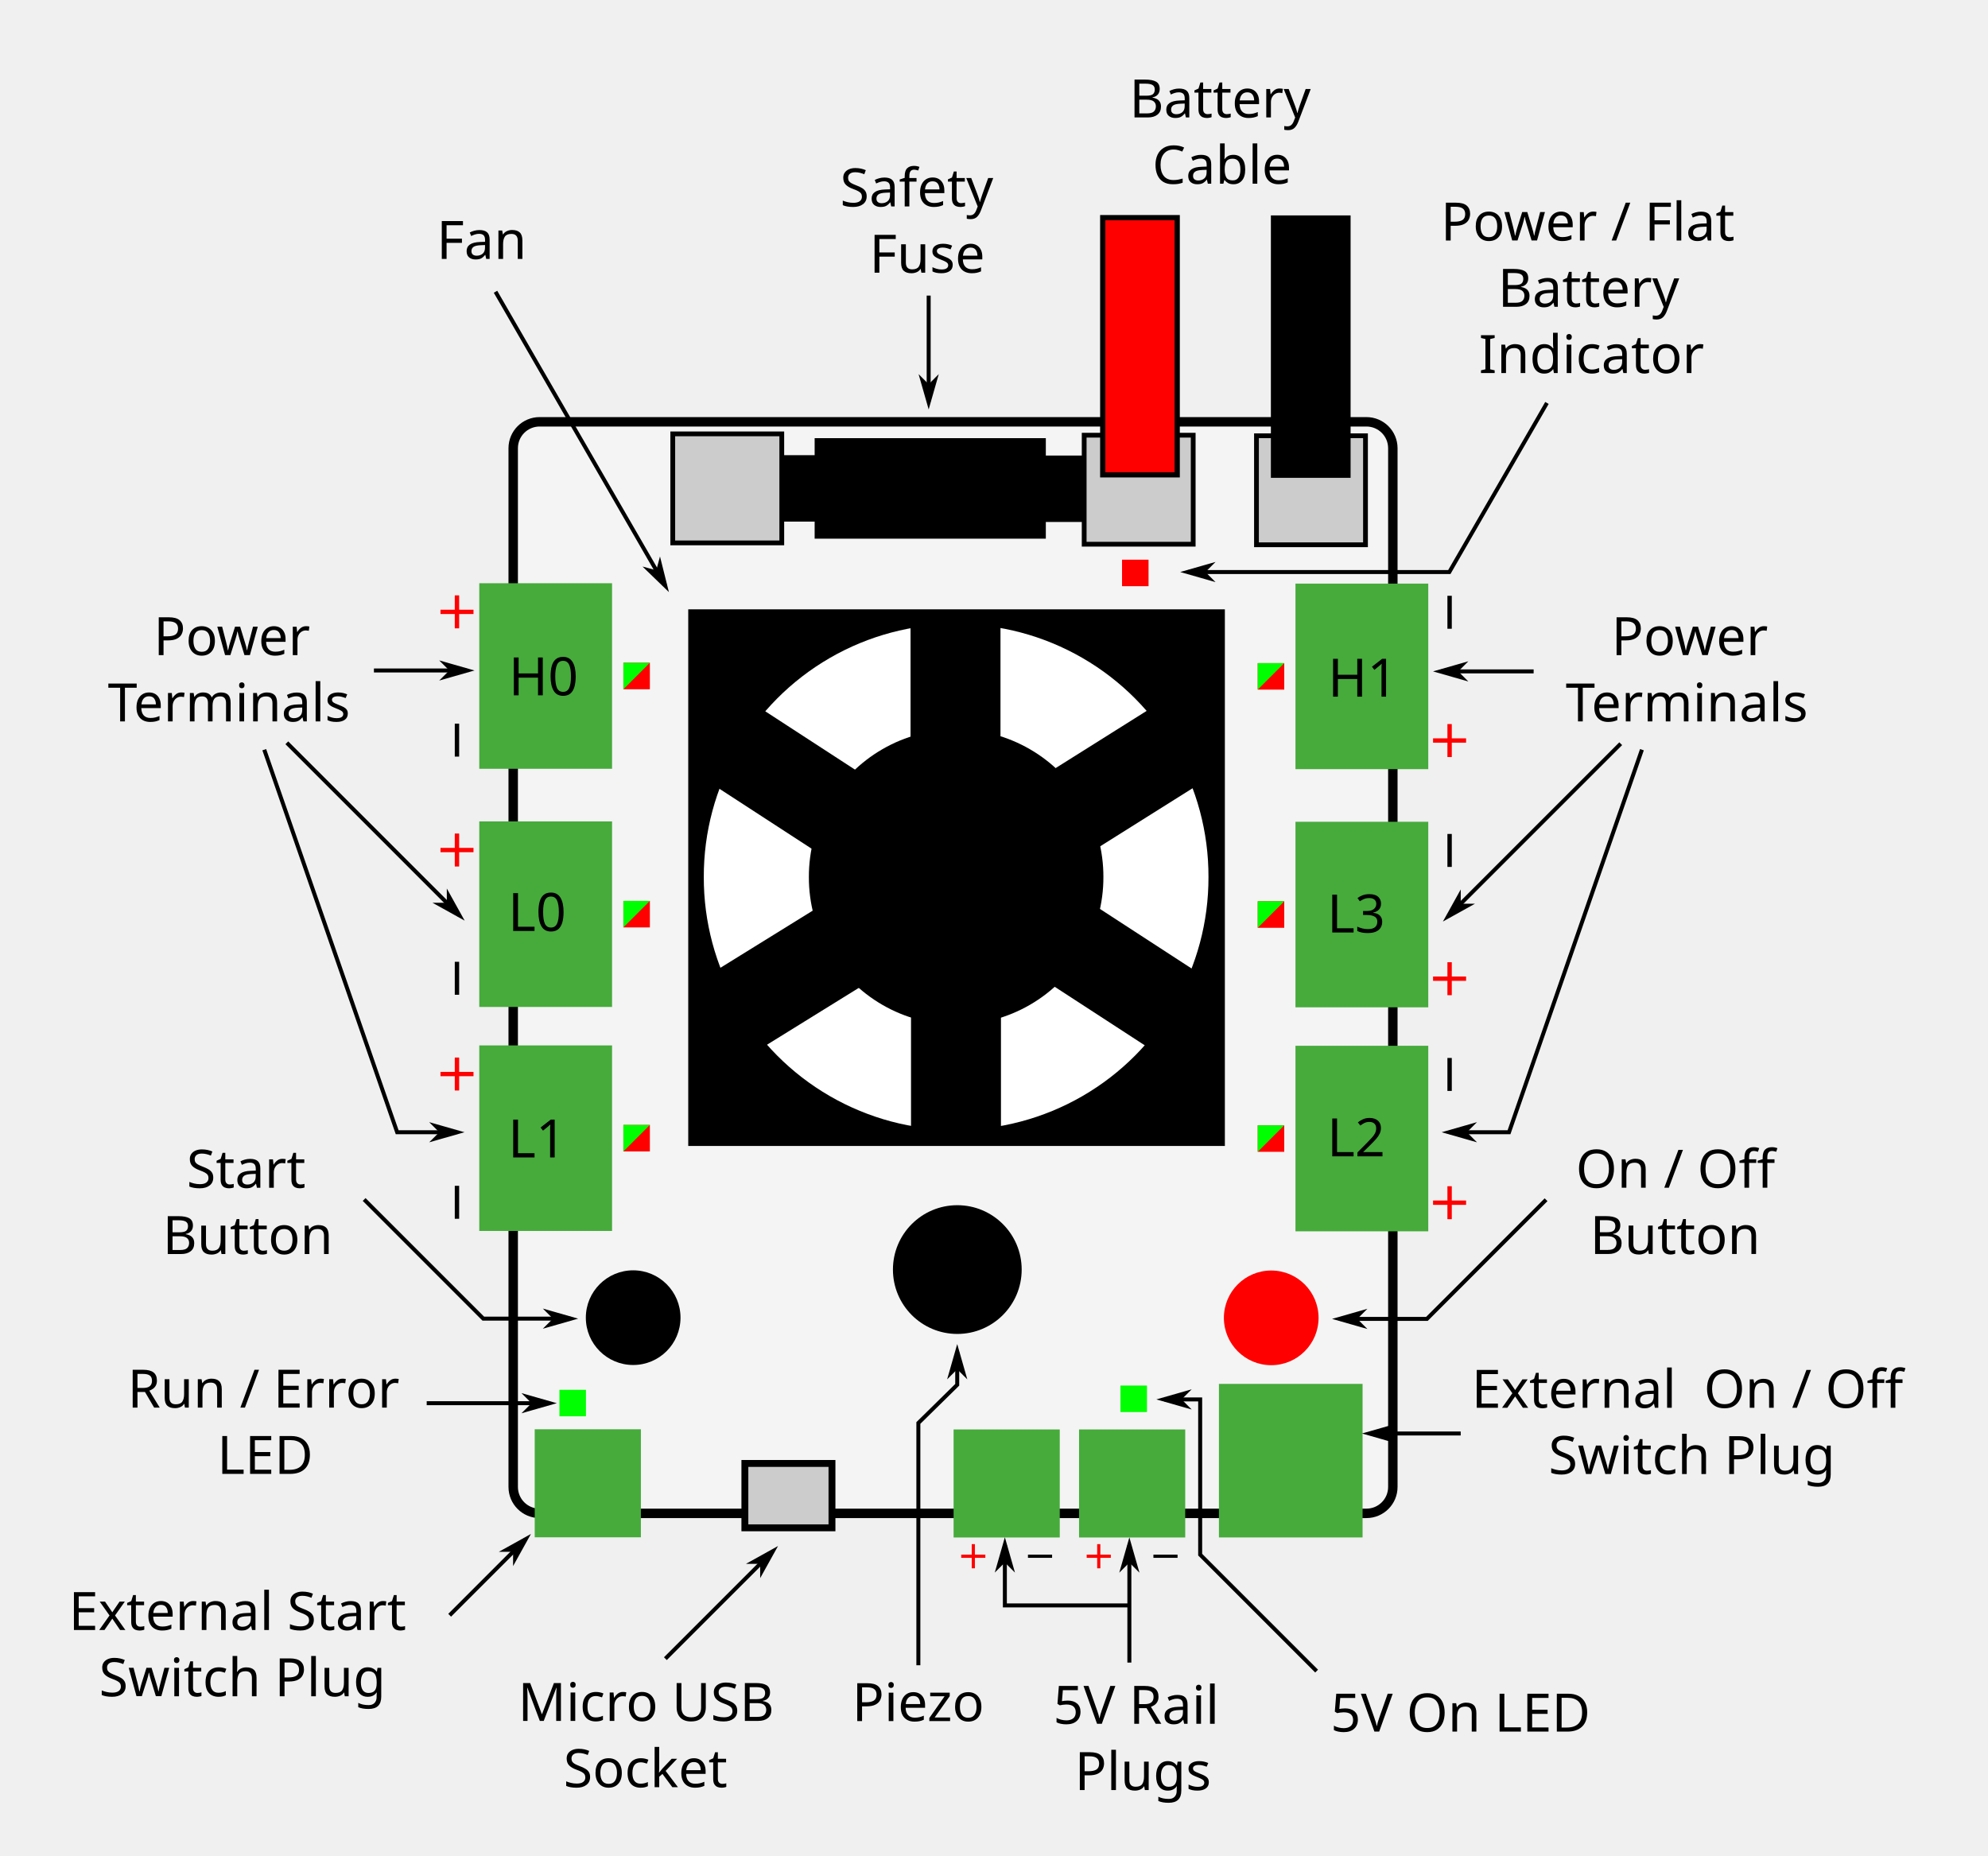
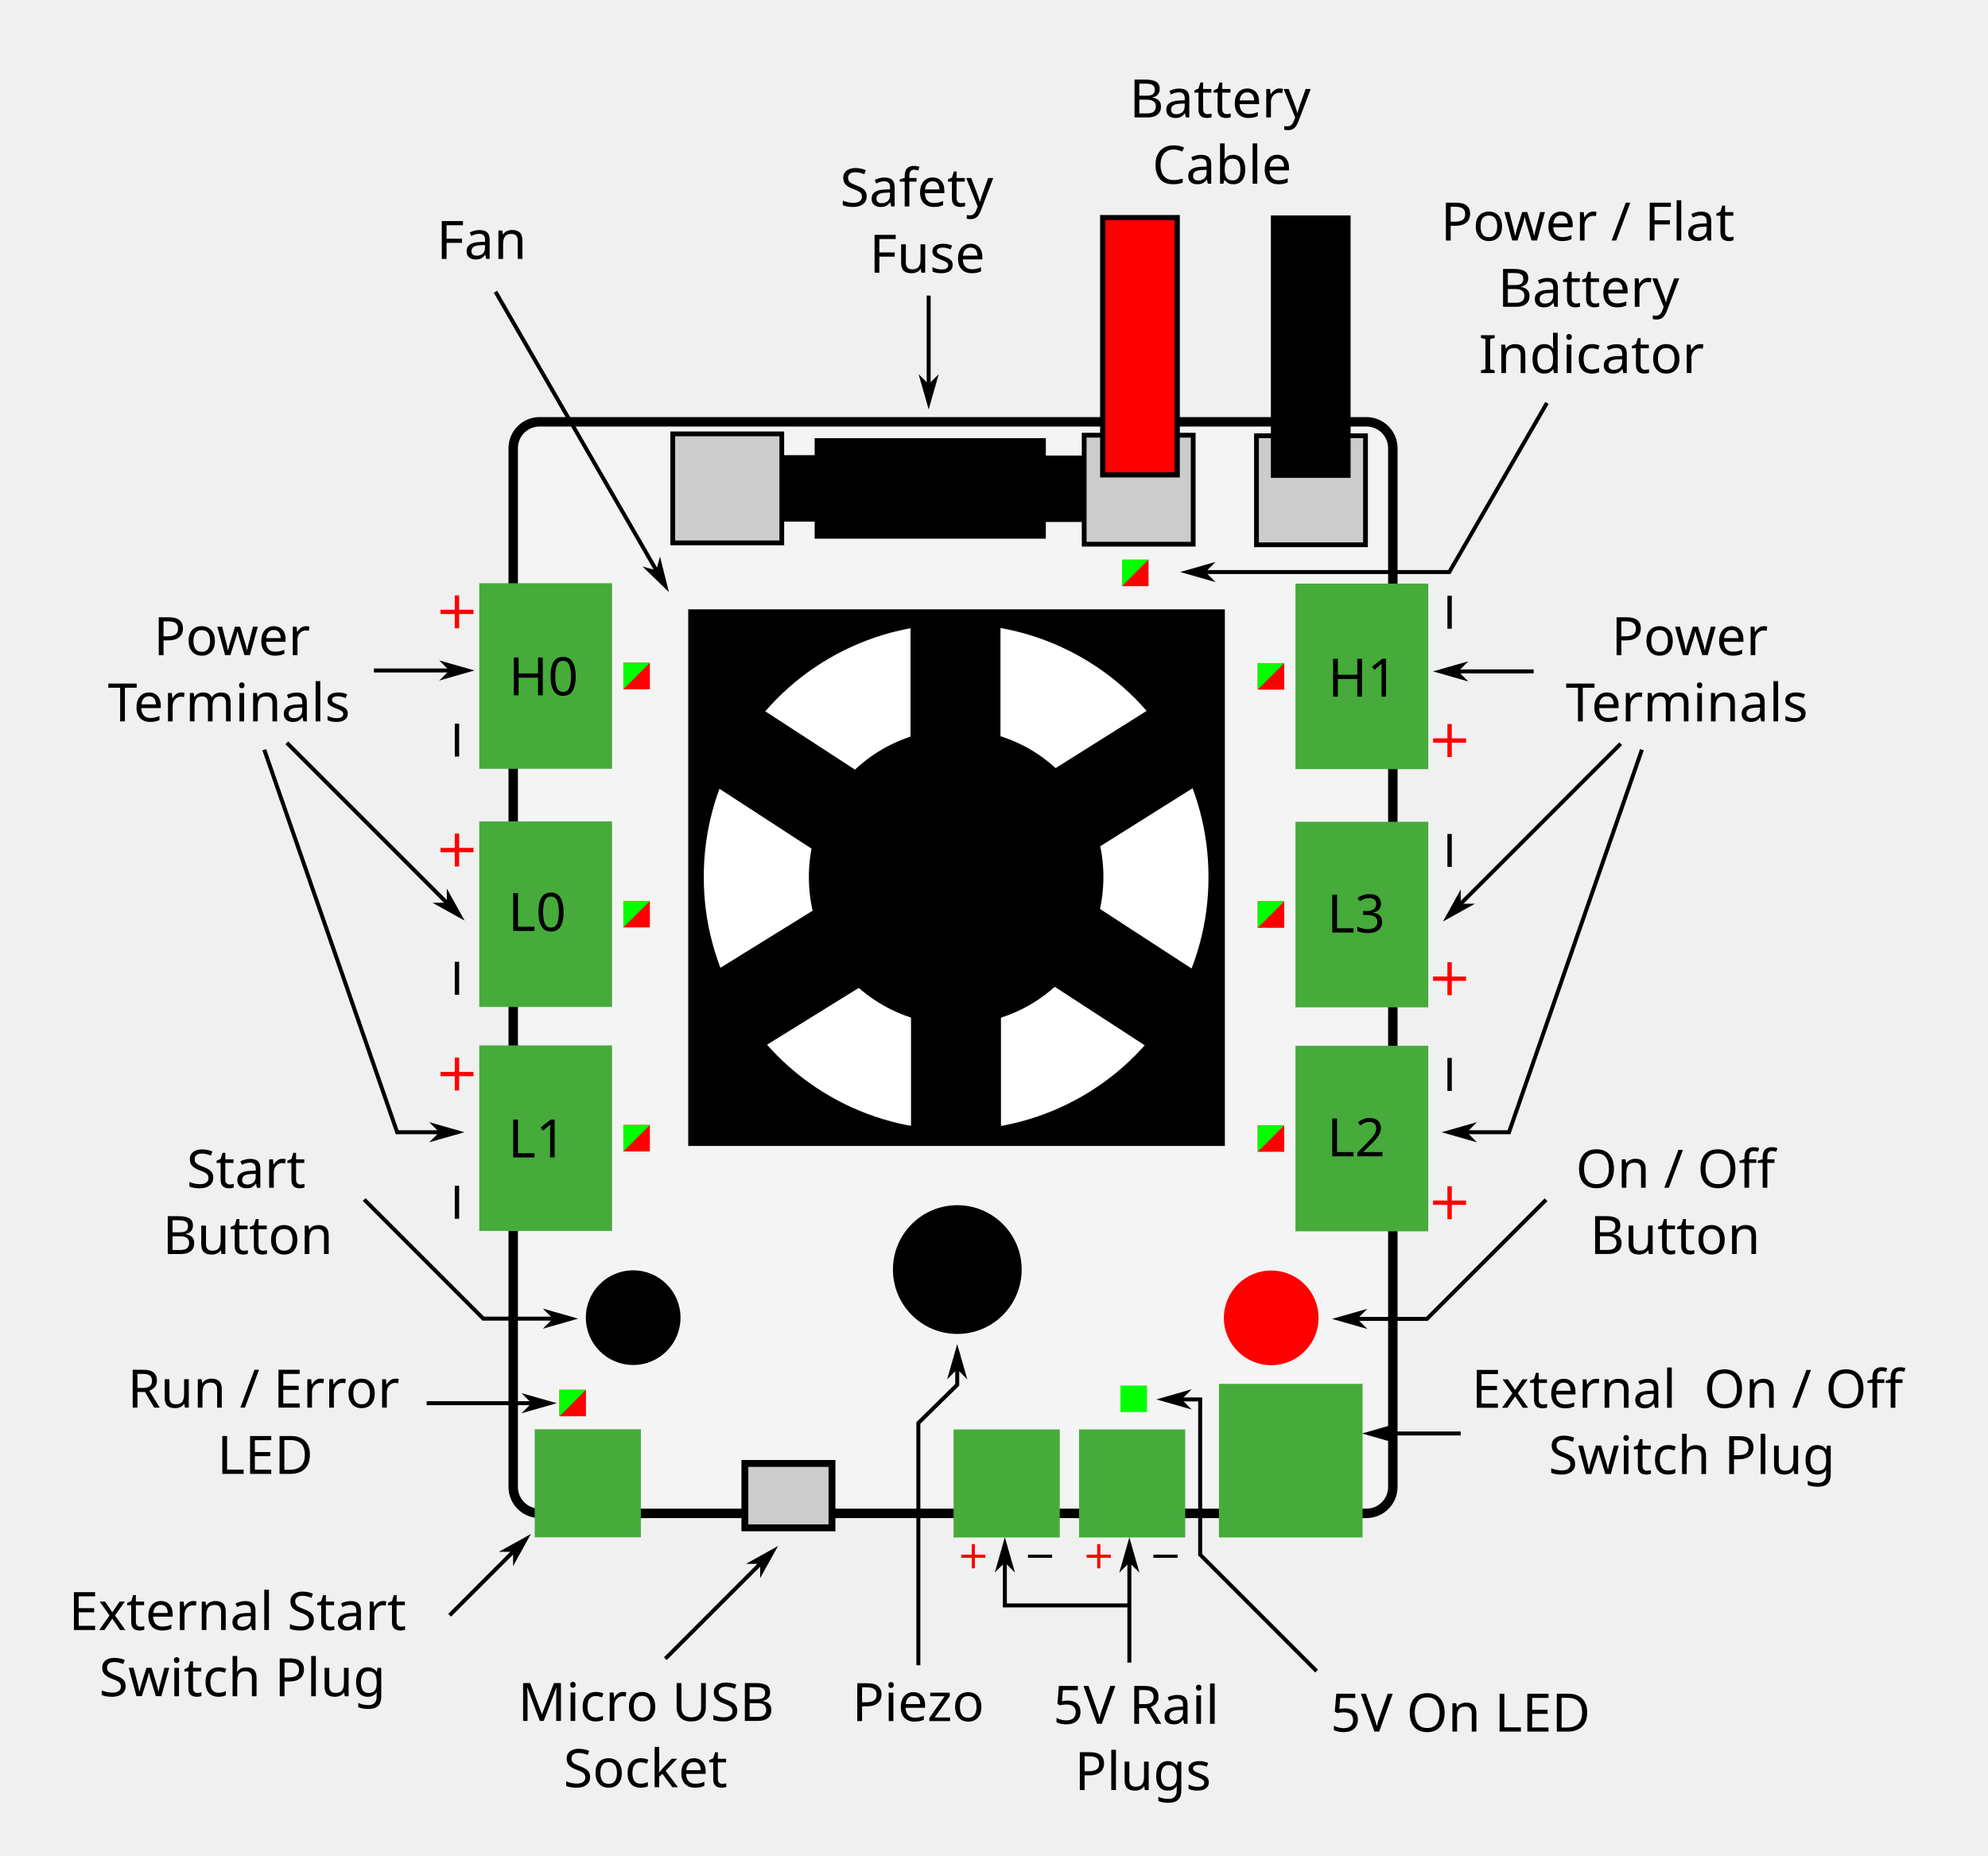
<svg xmlns="http://www.w3.org/2000/svg" version="1.2" width="1500" height="1400" id="svg2">
  <defs id="defs4">
    <marker refX="0" refY="0" orient="auto" id="Arrow1Mstart" style="overflow:visible">
      <path d="M 0,0 5,-5 -12.5,0 5,5 0,0 z" transform="matrix(0.4,0,0,0.4,4,0)" id="path4410" style="fill-rule:evenodd;stroke:#000000;stroke-width:1pt" />
    </marker>
    <marker refX="0" refY="0" orient="auto" id="Arrow1Mend" style="overflow:visible">
      <path d="M 0,0 5,-5 -12.5,0 5,5 0,0 z" transform="matrix(-0.4,0,0,-0.4,-4,0)" id="path4413" style="fill-rule:evenodd;stroke:#000000;stroke-width:1pt" />
    </marker>
    <marker refX="0" refY="0" orient="auto" id="Arrow1Send" style="overflow:visible">
      <path d="M 0,0 5,-5 -12.5,0 5,5 0,0 z" transform="matrix(-0.2,0,0,-0.2,-1.2,0)" id="path4419" style="fill-rule:evenodd;stroke:#000000;stroke-width:1pt" />
    </marker>
    <marker refX="0" refY="0" orient="auto" id="Arrow2Lend" style="overflow:visible">
      <path d="M 8.719,4.034 -2.207,0.016 8.719,-4.002 c -1.745,2.372 -1.735,5.617 -6e-7,8.035 z" transform="matrix(-1.1,0,0,-1.1,-1.1,0)" id="path4425" style="fill-rule:evenodd;stroke-width:0.625;stroke-linejoin:round" />
    </marker>
    <linearGradient id="linearGradient3759">
      <stop id="stop3761" style="stop-color:#00d2ff;stop-opacity:1" offset="0" />
    </linearGradient>
    <marker refX="0" refY="0" orient="auto" id="Arrow1Mend-8" style="overflow:visible">
      <path d="M 0,0 5,-5 -12.5,0 5,5 0,0 z" transform="matrix(-0.4,0,0,-0.4,-4,0)" id="path4413-6" style="fill-rule:evenodd;stroke:#000000;stroke-width:1pt" />
    </marker>
    <marker refX="0" refY="0" orient="auto" id="Arrow1Mend-4" style="overflow:visible">
      <path d="M 0,0 5,-5 -12.5,0 5,5 0,0 z" transform="matrix(-0.4,0,0,-0.4,-4,0)" id="path4413-9" style="fill-rule:evenodd;stroke:#000000;stroke-width:1pt" />
    </marker>
    <marker refX="0" refY="0" orient="auto" id="Arrow1Mend-4-3" style="overflow:visible">
      <path d="M 0,0 5,-5 -12.5,0 5,5 0,0 z" transform="matrix(-0.4,0,0,-0.4,-4,0)" id="path4413-9-3" style="fill-rule:evenodd;stroke:#000000;stroke-width:1pt" />
    </marker>
    <marker refX="0" refY="0" orient="auto" id="marker8810" style="overflow:visible">
      <path d="M 0,0 5,-5 -12.5,0 5,5 0,0 z" transform="matrix(-0.4,0,0,-0.4,-4,0)" id="path8812" style="fill-rule:evenodd;stroke:#000000;stroke-width:1pt" />
    </marker>
    <marker refX="0" refY="0" orient="auto" id="marker8814" style="overflow:visible">
      <path d="M 0,0 5,-5 -12.5,0 5,5 0,0 z" transform="matrix(-0.4,0,0,-0.4,-4,0)" id="path8816" style="fill-rule:evenodd;stroke:#000000;stroke-width:1pt" />
    </marker>
    <marker refX="0" refY="0" orient="auto" id="marker8814-8" style="overflow:visible">
      <path d="M 0,0 5,-5 -12.5,0 5,5 0,0 z" transform="matrix(-0.4,0,0,-0.4,-4,0)" id="path8816-7" style="fill-rule:evenodd;stroke:#000000;stroke-width:1pt" />
    </marker>
  </defs>
  <g transform="translate(0,347.6396)" id="layer1">
    <rect width="663.709" height="823.609" ry="19.925" x="387.226" y="-29.378" id="rect2989" style="fill:#f4f4f4;fill-opacity:1;stroke:#000000;stroke-width:7.116;stroke-linecap:round;stroke-linejoin:miter;stroke-miterlimit:4;stroke-opacity:1;stroke-dasharray:none;stroke-dashoffset:0" />
    <rect width="100.203" height="140" x="361.619" y="92.426" id="rect3765" style="fill:#46ab3b;fill-opacity:1;stroke:none" />
    <rect width="100.203" height="140" x="361.619" y="272.127" id="rect3765-2" style="fill:#46ab3b;fill-opacity:1;stroke:none" />
    <rect width="100.203" height="140" x="361.619" y="441.147" id="rect3765-2-8" style="fill:#46ab3b;fill-opacity:1;stroke:none" />
    <rect width="80.106" height="81.513" x="403.457" y="730.782" id="rect3765-2-8-5" style="fill:#46ab3b;fill-opacity:1;stroke:none" />
    <rect width="100.203" height="140" x="977.463" y="92.706" id="rect3765-4" style="fill:#46ab3b;fill-opacity:1;stroke:none" />
    <rect width="100.203" height="140" x="977.463" y="272.407" id="rect3765-2-9" style="fill:#46ab3b;fill-opacity:1;stroke:none" />
    <rect width="100.203" height="140" x="977.463" y="441.426" id="rect3765-2-8-2" style="fill:#46ab3b;fill-opacity:1;stroke:none" />
    <rect width="80.106" height="81.513" x="719.511" y="730.914" id="rect3765-2-8-5-3" style="fill:#46ab3b;fill-opacity:1;stroke:none" />
    <rect width="80.106" height="81.513" x="814.171" y="730.914" id="rect3765-2-8-5-3-0" style="fill:#46ab3b;fill-opacity:1;stroke:none" />
    <rect width="108.39" height="115.858" x="919.714" y="696.537" id="rect3765-2-8-5-3-0-4" style="fill:#46ab3b;fill-opacity:1;stroke:none" />
    <path d="m 312.857,788.36 a 42.857,42.857 0 1 1 -85.714,0 42.857,42.857 0 1 1 85.714,0 z" transform="matrix(0.8333333,0,0,0.8333333,252.7448,-10.39751)" id="path4026" style="fill:#000000;fill-opacity:1;stroke:none" />
    <path d="m 312.857,788.36 a 42.857,42.857 0 1 1 -85.714,0 42.857,42.857 0 1 1 85.714,0 z" transform="matrix(1.133333,0,0,1.133333,416.3162,-283.1912)" id="path4026-1" style="fill:#000000;fill-opacity:1;stroke:none" />
    <path d="m 312.857,788.36 a 42.857,42.857 0 1 1 -85.714,0 42.857,42.857 0 1 1 85.714,0 z" transform="matrix(0.8333333,0,0,0.8333333,734.1734,-10.25466)" id="path4026-0" style="fill:#ff0000;fill-opacity:1;stroke:none" />
    <rect width="400" height="400" x="521.745" y="114.569" id="rect4064" style="fill:#000000;fill-opacity:1;stroke:#000000;stroke-width:4.9;stroke-miterlimit:4;stroke-opacity:1;stroke-dasharray:none" />
    <path d="m 485.714,301.217 a 134.286,134.286 0 1 1 -268.571,0 134.286,134.286 0 1 1 268.571,0 z" transform="matrix(1.417872,0,0,1.417342,223.1497,-112.8301)" id="path4070" style="fill:#ffffff;fill-opacity:1;stroke:none" />
    <path d="m 485.714,301.217 a 134.286,134.286 0 1 1 -268.571,0 134.286,134.286 0 1 1 268.571,0 z" transform="matrix(0.8274468,0,0,0.8271371,430.6421,64.94966)" id="path4070-3" style="fill:#000000;fill-opacity:1;stroke:none" />
    <rect width="67.857" height="97.143" x="687.031" y="120.855" id="rect4108" style="fill:#000000;fill-opacity:1;stroke:none" />
    <rect width="67.857" height="97.143" x="687.388" y="412.855" id="rect4108-7" style="fill:#000000;fill-opacity:1;stroke:none" />
    <rect width="67.857" height="97.143" x="88.324" y="579.204" transform="matrix(0.545007,-0.8384315,0.8384315,0.545007,0,0)" id="rect4108-6" style="fill:#000000;fill-opacity:1;stroke:none" />
    <rect width="67.857" height="97.143" x="100.932" y="879.984" transform="matrix(0.545007,-0.8384315,0.8384315,0.545007,0,0)" id="rect4108-6-6" style="fill:#000000;fill-opacity:1;stroke:none" />
    <rect width="67.857" height="97.143" x="-687.994" y="544.762" transform="matrix(-0.532058,-0.8467079,0.8467079,-0.532058,0,0)" id="rect4108-6-7" style="fill:#000000;fill-opacity:1;stroke:none" />
    <rect width="67.857" height="97.143" x="-679.316" y="252.403" transform="matrix(-0.5265134,-0.8501668,0.8501668,-0.5265134,0,0)" id="rect4108-6-7-6" style="fill:#000000;fill-opacity:1;stroke:none" />
    <rect width="65.714" height="48.571" x="562.031" y="756.569" id="rect4209" style="fill:#cccccc;fill-opacity:1;stroke:#000000;stroke-width:5.2;stroke-miterlimit:4;stroke-opacity:1;stroke-dasharray:none" />
    <rect width="82.258" height="82.258" x="948.044" y="-18.846" id="rect4213" style="fill:#cccccc;fill-opacity:1;stroke:#000000;stroke-width:3.599;stroke-miterlimit:4;stroke-opacity:1;stroke-dasharray:none" />
    <rect width="170.877" height="72.306" x="616.449" y="-15.269" id="rect4233" style="fill:#000000;fill-opacity:1;stroke:#000000;stroke-width:3.551;stroke-linecap:round;stroke-linejoin:miter;stroke-miterlimit:4;stroke-opacity:1;stroke-dasharray:none;stroke-dashoffset:0" />
    <rect width="82.258" height="82.258" x="818.044" y="-19.274" id="rect4213-3" style="fill:#cccccc;fill-opacity:1;stroke:#000000;stroke-width:3.599;stroke-miterlimit:4;stroke-opacity:1;stroke-dasharray:none" />
    <rect width="82.258" height="82.258" x="507.616" y="-20.274" id="rect4213-3-8" style="fill:#cccccc;fill-opacity:1;stroke:#000000;stroke-width:3.599;stroke-miterlimit:4;stroke-opacity:1;stroke-dasharray:none" />
    <rect width="45.714" height="47.143" x="592.031" y="-2.717" id="rect4289" style="fill:#000000;fill-opacity:1;stroke:#000000;stroke-width:3;stroke-linecap:round;stroke-linejoin:miter;stroke-miterlimit:4;stroke-opacity:1;stroke-dasharray:none;stroke-dashoffset:0" />
    <rect width="45.714" height="47.143" x="770.602" y="-2.431" id="rect4289-4" style="fill:#000000;fill-opacity:1;stroke:#000000;stroke-width:3;stroke-linecap:round;stroke-linejoin:miter;stroke-miterlimit:4;stroke-opacity:1;stroke-dasharray:none;stroke-dashoffset:0" />
    <rect width="20" height="20" x="845.416" y="697.797" id="rect4328" style="fill:#00ff00;fill-opacity:1;stroke:none" />
-     <rect width="20" height="20" x="422.112" y="701" id="rect4328-2" style="fill:#00ff00;fill-opacity:1;stroke:none" />
-     <rect width="20" height="20" x="846.609" y="74.654" id="rect4328-2-9" style="fill:#ff0000;fill-opacity:1;stroke:none" />
    <rect width="56.216" height="194.073" x="832.028" y="-183.43" id="rect4378" style="fill:#ff0000;fill-opacity:1;stroke:#000000;stroke-width:3.927;stroke-miterlimit:4;stroke-opacity:1;stroke-dasharray:none" />
    <rect width="56.216" height="194.073" x="960.885" y="-183.145" id="rect4378-1" style="fill:#000000;fill-opacity:1;stroke:#000000;stroke-width:3.927;stroke-miterlimit:4;stroke-opacity:1;stroke-dasharray:none" />
    <flowRoot transform="translate(0,-1066)" id="flowRoot6898" xml:space="preserve" style="font-size:18px;font-style:normal;font-weight:normal;line-height:125%;letter-spacing:0px;word-spacing:0px;fill:#000000;fill-opacity:1;stroke:none;font-family:Sans">
      <flowRegion id="flowRegion6900">
        <rect width="468.571" height="165.714" x="1060" y="61.217" id="rect6902" style="font-size:18px" />
      </flowRegion>
      <flowPara id="flowPara6904" />
    </flowRoot>
    <text x="852.154" y="-259.022" id="text3524" xml:space="preserve" style="font-size:40px;font-style:normal;font-variant:normal;font-weight:normal;font-stretch:normal;text-align:start;line-height:125%;letter-spacing:0px;word-spacing:0px;writing-mode:lr-tb;text-anchor:start;fill:#000000;fill-opacity:1;stroke:none;font-family:Sans;-inkscape-font-specification:Sans">
      <tspan x="852.154" y="-259.022" id="tspan3526">
        <tspan x="852.154" y="-259.022" id="tspan3528" style="font-size:40px;font-style:normal;font-variant:normal;font-weight:normal;font-stretch:normal;text-align:start;line-height:125%;writing-mode:lr-tb;text-anchor:start;font-family:Sans;-inkscape-font-specification:Sans">Battery</tspan>
        <tspan x="1000.279" y="-259.022" dx="0" id="tspan3530" style="font-size:40px;font-style:normal;font-variant:normal;font-weight:normal;font-stretch:normal;text-align:start;line-height:125%;writing-mode:lr-tb;text-anchor:start;font-family:Sans;-inkscape-font-specification:Sans" />
      </tspan>
      <tspan x="869.42" y="-209.022" id="tspan3532">
        <tspan x="869.42" y="-209.022" id="tspan3534" style="font-size:40px;font-style:normal;font-variant:normal;font-weight:normal;font-stretch:normal;text-align:start;line-height:125%;writing-mode:lr-tb;text-anchor:start;font-family:Sans;-inkscape-font-specification:Sans">Cable</tspan>
      </tspan>
    </text>
    <flowRoot transform="translate(0,-1066)" id="flowRoot7136" xml:space="preserve" style="font-size:40px;font-style:normal;font-weight:normal;line-height:125%;letter-spacing:0px;word-spacing:0px;fill:#000000;fill-opacity:1;stroke:none;font-family:Sans">
      <flowRegion id="flowRegion7138">
        <rect width="214.286" height="70" x="1347.143" y="348.36" id="rect7140" style="font-size:40px" />
      </flowRegion>
      <flowPara id="flowPara7142" />
    </flowRoot>
    <text x="1087.089" y="-166.152" id="text3536" xml:space="preserve" style="font-size:40px;font-style:normal;font-variant:normal;font-weight:normal;font-stretch:normal;text-align:start;line-height:125%;letter-spacing:0px;word-spacing:0px;writing-mode:lr-tb;text-anchor:start;fill:#000000;fill-opacity:1;stroke:none;font-family:Sans;-inkscape-font-specification:Sans">
      <tspan x="1087.089" y="-166.152" id="tspan3538">
        <tspan x="1087.089" y="-166.152" id="tspan3540" style="font-size:40px;font-style:normal;font-variant:normal;font-weight:normal;font-stretch:normal;text-align:start;line-height:125%;writing-mode:lr-tb;text-anchor:start;font-family:Sans;-inkscape-font-specification:Sans">Power / Flat </tspan>
      </tspan>
      <tspan x="1130.214" y="-116.152" id="tspan3542">
        <tspan x="1130.214" y="-116.152" id="tspan3544" style="font-size:40px;font-style:normal;font-variant:normal;font-weight:normal;font-stretch:normal;text-align:start;line-height:125%;writing-mode:lr-tb;text-anchor:start;font-family:Sans;-inkscape-font-specification:Sans">Battery</tspan>
        <tspan x="1278.339" y="-116.152" dx="0" id="tspan3546" style="font-size:40px;font-style:normal;font-variant:normal;font-weight:normal;font-stretch:normal;text-align:start;line-height:125%;writing-mode:lr-tb;text-anchor:start;font-family:Sans;-inkscape-font-specification:Sans" />
      </tspan>
      <tspan x="1115.839" y="-66.152" id="tspan3548">
        <tspan x="1115.839" y="-66.152" id="tspan3550" style="font-size:40px;font-style:normal;font-variant:normal;font-weight:normal;font-stretch:normal;text-align:start;line-height:125%;writing-mode:lr-tb;text-anchor:start;font-family:Sans;-inkscape-font-specification:Sans">Indicator</tspan>
      </tspan>
    </text>
    <path d="m 896.422,83.963 197.143,0 73.652,-127.568" id="path7154" style="fill:none;stroke:#000000;stroke-width:3;stroke-linecap:butt;stroke-linejoin:miter;stroke-miterlimit:4;stroke-opacity:1;stroke-dasharray:none;marker-start:url(#Arrow1Mstart)" />
    <path d="m 700.708,-44.608 0,-80" id="path7348" style="fill:none;stroke:#000000;stroke-width:3;stroke-linecap:butt;stroke-linejoin:miter;stroke-miterlimit:4;stroke-opacity:1;stroke-dasharray:none;marker-start:url(#Arrow1Mstart)" />
    <text x="633.855" y="-191.88" id="text3512" xml:space="preserve" style="font-size:40px;font-style:normal;font-variant:normal;font-weight:normal;font-stretch:normal;text-align:start;line-height:125%;letter-spacing:0px;word-spacing:0px;writing-mode:lr-tb;text-anchor:start;fill:#000000;fill-opacity:1;stroke:none;font-family:Sans;-inkscape-font-specification:Sans">
      <tspan x="633.855" y="-191.88" id="tspan3514">
        <tspan x="633.855" y="-191.88" id="tspan3516" style="font-size:40px;font-style:normal;font-variant:normal;font-weight:normal;font-stretch:normal;text-align:start;line-height:125%;writing-mode:lr-tb;text-anchor:start;font-family:Sans;-inkscape-font-specification:Sans">Safety</tspan>
        <tspan x="761.824" y="-191.88" dx="0" id="tspan3518" style="font-size:40px;font-style:normal;font-variant:normal;font-weight:normal;font-stretch:normal;text-align:start;line-height:125%;writing-mode:lr-tb;text-anchor:start;font-family:Sans;-inkscape-font-specification:Sans" />
      </tspan>
      <tspan x="645.613" y="-141.88" id="tspan3520">
        <tspan x="645.613" y="-141.88" id="tspan3522" style="font-size:40px;font-style:normal;font-variant:normal;font-weight:normal;font-stretch:normal;text-align:start;line-height:125%;writing-mode:lr-tb;text-anchor:start;font-family:Sans;-inkscape-font-specification:Sans"> Fuse</tspan>
      </tspan>
    </text>
    <text x="329.472" y="-152.266" id="text3410" xml:space="preserve" style="font-size:40px;font-style:normal;font-weight:normal;line-height:125%;letter-spacing:0px;word-spacing:0px;fill:#000000;fill-opacity:1;stroke:none;font-family:Sans">
      <tspan x="329.472" y="-152.266" id="tspan3412">
        <tspan x="329.472" y="-152.266" id="tspan3414">Fan</tspan>
      </tspan>
    </text>
    <path d="M 373.878,-127.498 501.756,93.994" id="path7560" style="fill:none;stroke:#000000;stroke-width:3;stroke-linecap:butt;stroke-linejoin:miter;stroke-miterlimit:4;stroke-opacity:1;stroke-dasharray:none;marker-end:url(#Arrow1Mend-4)" />
    <flowRoot transform="translate(0,-1066)" id="flowRoot7946" xml:space="preserve" style="font-size:40px;font-style:normal;font-weight:normal;line-height:125%;letter-spacing:0px;word-spacing:0px;fill:#000000;fill-opacity:1;stroke:none;font-family:Sans">
      <flowRegion id="flowRegion7948">
        <rect width="36.365" height="34.345" x="335.371" y="494.035" id="rect7950" style="font-size:40px" />
      </flowRegion>
      <flowPara id="flowPara7952">H0</flowPara>
    </flowRoot>
    <text x="383.826" y="176.982" id="text3255" xml:space="preserve" style="font-size:40px;font-style:normal;font-weight:normal;line-height:125%;letter-spacing:0px;word-spacing:0px;fill:#000000;fill-opacity:1;stroke:none;font-family:Sans">
      <tspan x="383.826" y="176.982" id="tspan3257">
        <tspan x="383.826" y="176.982" id="tspan3259">H0</tspan>
      </tspan>
    </text>
    <text x="1001.977" y="177.987" id="text3249" xml:space="preserve" style="font-size:40px;font-style:normal;font-weight:normal;line-height:125%;letter-spacing:0px;word-spacing:0px;fill:#000000;fill-opacity:1;stroke:none;font-family:Sans">
      <tspan x="1001.977" y="177.987" id="tspan3251">
        <tspan x="1001.977" y="177.987" id="tspan3253">H1</tspan>
      </tspan>
    </text>
    <text x="383.353" y="354.809" id="text3243" xml:space="preserve" style="font-size:40px;font-style:normal;font-weight:normal;line-height:125%;letter-spacing:0px;word-spacing:0px;fill:#000000;fill-opacity:1;stroke:none;font-family:Sans">
      <tspan x="383.353" y="354.809" id="tspan3245">
        <tspan x="383.353" y="354.809" id="tspan3247">L0</tspan>
      </tspan>
    </text>
    <text x="383.353" y="525.667" id="text3237" xml:space="preserve" style="font-size:40px;font-style:normal;font-weight:normal;line-height:125%;letter-spacing:0px;word-spacing:0px;fill:#000000;fill-opacity:1;stroke:none;font-family:Sans">
      <tspan x="383.353" y="525.667" id="tspan3239">
        <tspan x="383.353" y="525.667" id="tspan3241">L1</tspan>
      </tspan>
    </text>
    <text x="1001.353" y="355.972" id="text3231" xml:space="preserve" style="font-size:40px;font-style:normal;font-weight:normal;line-height:125%;letter-spacing:0px;word-spacing:0px;fill:#000000;fill-opacity:1;stroke:none;font-family:Sans">
      <tspan x="1001.353" y="355.972" id="tspan3233">
        <tspan x="1001.353" y="355.972" id="tspan3235">L3</tspan>
      </tspan>
    </text>
    <text x="1001.353" y="524.829" id="text3225" xml:space="preserve" style="font-size:40px;font-style:normal;font-weight:normal;line-height:125%;letter-spacing:0px;word-spacing:0px;fill:#000000;fill-opacity:1;stroke:none;font-family:Sans">
      <tspan x="1001.353" y="524.829" id="tspan3227">
        <tspan x="1001.353" y="524.829" id="tspan3229">L2</tspan>
      </tspan>
    </text>
    <text x="115.912" y="146.678" id="text3500" xml:space="preserve" style="font-size:40px;font-style:normal;font-variant:normal;font-weight:normal;font-stretch:normal;text-align:start;line-height:125%;letter-spacing:0px;word-spacing:0px;writing-mode:lr-tb;text-anchor:start;fill:#000000;fill-opacity:1;stroke:none;font-family:Sans;-inkscape-font-specification:Sans">
      <tspan x="115.912" y="146.678" id="tspan3502">
        <tspan x="115.912" y="146.678" id="tspan3504" style="font-size:40px;font-style:normal;font-variant:normal;font-weight:normal;font-stretch:normal;text-align:start;line-height:125%;writing-mode:lr-tb;text-anchor:start;font-family:Sans;-inkscape-font-specification:Sans">Power</tspan>
        <tspan x="236.928" y="146.678" dx="0" id="tspan3506" style="font-size:40px;font-style:normal;font-variant:normal;font-weight:normal;font-stretch:normal;text-align:start;line-height:125%;writing-mode:lr-tb;text-anchor:start;font-family:Sans;-inkscape-font-specification:Sans" />
      </tspan>
      <tspan x="81.342" y="196.678" id="tspan3508">
        <tspan x="81.342" y="196.678" id="tspan3510" style="font-size:40px;font-style:normal;font-variant:normal;font-weight:normal;font-stretch:normal;text-align:start;line-height:125%;writing-mode:lr-tb;text-anchor:start;font-family:Sans;-inkscape-font-specification:Sans">Terminals</tspan>
      </tspan>
    </text>
    <text x="1215.889" y="146.682" id="text3567" xml:space="preserve" style="font-size:40px;font-style:normal;font-variant:normal;font-weight:normal;font-stretch:normal;text-align:start;line-height:125%;letter-spacing:0px;word-spacing:0px;writing-mode:lr-tb;text-anchor:start;fill:#000000;fill-opacity:1;stroke:none;font-family:Sans;-inkscape-font-specification:Sans">
      <tspan x="1215.889" y="146.682" id="tspan3569">
        <tspan x="1215.889" y="146.682" id="tspan3571" style="font-size:40px;font-style:normal;font-variant:normal;font-weight:normal;font-stretch:normal;text-align:start;line-height:125%;writing-mode:lr-tb;text-anchor:start;font-family:Sans;-inkscape-font-specification:Sans">Power</tspan>
        <tspan x="1336.904" y="146.682" dx="0" id="tspan3573" style="font-size:40px;font-style:normal;font-variant:normal;font-weight:normal;font-stretch:normal;text-align:start;line-height:125%;writing-mode:lr-tb;text-anchor:start;font-family:Sans;-inkscape-font-specification:Sans" />
      </tspan>
      <tspan x="1181.318" y="196.682" id="tspan3575">
        <tspan x="1181.318" y="196.682" id="tspan3577" style="font-size:40px;font-style:normal;font-variant:normal;font-weight:normal;font-stretch:normal;text-align:start;line-height:125%;writing-mode:lr-tb;text-anchor:start;font-family:Sans;-inkscape-font-specification:Sans">Terminals</tspan>
      </tspan>
    </text>
    <path d="m 282.136,158.249 70,0" id="path8168" style="fill:none;stroke:#000000;stroke-width:3;stroke-linecap:butt;stroke-linejoin:miter;stroke-miterlimit:4;stroke-opacity:1;stroke-dasharray:none;marker-end:url(#Arrow1Mend-4)" />
    <path d="m 216.422,212.82 130,130" id="path8362" style="fill:none;stroke:#000000;stroke-width:3;stroke-linecap:butt;stroke-linejoin:miter;stroke-miterlimit:4;stroke-opacity:1;stroke-dasharray:none;marker-end:url(#Arrow1Mend-4)" />
    <path d="m 1157.169,158.941 -70,0" id="path8168-0" style="fill:none;stroke:#000000;stroke-width:3;stroke-linecap:butt;stroke-linejoin:miter;stroke-miterlimit:4;stroke-opacity:1;stroke-dasharray:none;marker-end:url(#Arrow1Mend-4)" />
    <path d="m 1222.883,213.513 -130,130" id="path8362-2" style="fill:none;stroke:#000000;stroke-width:3;stroke-linecap:butt;stroke-linejoin:miter;stroke-miterlimit:4;stroke-opacity:1;stroke-dasharray:none;marker-end:url(#Arrow1Mend-4)" />
    <text x="140.829" y="548.559" id="text3488" xml:space="preserve" style="font-size:40px;font-style:normal;font-variant:normal;font-weight:normal;font-stretch:normal;text-align:start;line-height:125%;letter-spacing:0px;word-spacing:0px;writing-mode:lr-tb;text-anchor:start;fill:#000000;fill-opacity:1;stroke:none;font-family:Sans;-inkscape-font-specification:Sans">
      <tspan x="140.829" y="548.559" id="tspan3490">
        <tspan x="140.829" y="548.559" id="tspan3492" style="font-size:40px;font-style:normal;font-variant:normal;font-weight:normal;font-stretch:normal;text-align:start;line-height:125%;writing-mode:lr-tb;text-anchor:start;font-family:Sans;-inkscape-font-specification:Sans">Start</tspan>
        <tspan x="238.642" y="548.559" dx="0" id="tspan3494" style="font-size:40px;font-style:normal;font-variant:normal;font-weight:normal;font-stretch:normal;text-align:start;line-height:125%;writing-mode:lr-tb;text-anchor:start;font-family:Sans;-inkscape-font-specification:Sans" />
      </tspan>
      <tspan x="122.704" y="598.559" id="tspan3496">
        <tspan x="122.704" y="598.559" id="tspan3498" style="font-size:40px;font-style:normal;font-variant:normal;font-weight:normal;font-stretch:normal;text-align:start;line-height:125%;writing-mode:lr-tb;text-anchor:start;font-family:Sans;-inkscape-font-specification:Sans">Button</tspan>
      </tspan>
    </text>
    <text x="1188.986" y="548.524" id="text3579" xml:space="preserve" style="font-size:40px;font-style:normal;font-variant:normal;font-weight:normal;font-stretch:normal;text-align:start;line-height:125%;letter-spacing:0px;word-spacing:0px;writing-mode:lr-tb;text-anchor:start;fill:#000000;fill-opacity:1;stroke:none;font-family:Sans;-inkscape-font-specification:Sans">
      <tspan x="1188.986" y="548.524" id="tspan3581">
        <tspan x="1188.986" y="548.524" id="tspan3583" style="font-size:40px;font-style:normal;font-variant:normal;font-weight:normal;font-stretch:normal;text-align:start;line-height:125%;writing-mode:lr-tb;text-anchor:start;font-family:Sans;-inkscape-font-specification:Sans">On / Off</tspan>
        <tspan x="1344.454" y="548.524" dx="0" id="tspan3585" style="font-size:40px;font-style:normal;font-variant:normal;font-weight:normal;font-stretch:normal;text-align:start;line-height:125%;writing-mode:lr-tb;text-anchor:start;font-family:Sans;-inkscape-font-specification:Sans" />
      </tspan>
      <tspan x="1199.689" y="598.524" id="tspan3587">
        <tspan x="1199.689" y="598.524" id="tspan3589" style="font-size:40px;font-style:normal;font-variant:normal;font-weight:normal;font-stretch:normal;text-align:start;line-height:125%;writing-mode:lr-tb;text-anchor:start;font-family:Sans;-inkscape-font-specification:Sans">Button</tspan>
      </tspan>
    </text>
    <text x="51.912" y="882.23" id="text3464" xml:space="preserve" style="font-size:40px;font-style:normal;font-variant:normal;font-weight:normal;font-stretch:normal;text-align:start;line-height:125%;letter-spacing:0px;word-spacing:0px;writing-mode:lr-tb;text-anchor:start;fill:#000000;fill-opacity:1;stroke:none;font-family:Sans;-inkscape-font-specification:Sans">
      <tspan x="51.912" y="882.23" id="tspan3466">
        <tspan x="51.912" y="882.23" id="tspan3468" style="font-size:40px;font-style:normal;font-variant:normal;font-weight:normal;font-stretch:normal;text-align:start;line-height:125%;writing-mode:lr-tb;text-anchor:start;font-family:Sans;-inkscape-font-specification:Sans">External Start</tspan>
        <tspan x="328.63" y="882.23" dx="0" id="tspan3470" style="font-size:40px;font-style:normal;font-variant:normal;font-weight:normal;font-stretch:normal;text-align:start;line-height:125%;writing-mode:lr-tb;text-anchor:start;font-family:Sans;-inkscape-font-specification:Sans" />
      </tspan>
      <tspan x="74.724" y="932.23" id="tspan3472">
        <tspan x="74.724" y="932.23" id="tspan3474" style="font-size:40px;font-style:normal;font-variant:normal;font-weight:normal;font-stretch:normal;text-align:start;line-height:125%;writing-mode:lr-tb;text-anchor:start;font-family:Sans;-inkscape-font-specification:Sans">Switch Plug</tspan>
      </tspan>
    </text>
    <text x="1110.385" y="714.553" id="text3591" xml:space="preserve" style="font-size:40px;font-style:normal;font-variant:normal;font-weight:normal;font-stretch:normal;text-align:start;line-height:125%;letter-spacing:0px;word-spacing:0px;writing-mode:lr-tb;text-anchor:start;fill:#000000;fill-opacity:1;stroke:none;font-family:Sans;-inkscape-font-specification:Sans">
      <tspan x="1110.385" y="714.553" id="tspan3593">
        <tspan x="1110.385" y="714.553" id="tspan3595" style="font-size:40px;font-style:normal;font-variant:normal;font-weight:normal;font-stretch:normal;text-align:start;line-height:125%;writing-mode:lr-tb;text-anchor:start;font-family:Sans;-inkscape-font-specification:Sans">External  On / Off</tspan>
        <tspan x="1457.494" y="714.553" dx="0" id="tspan3597" style="font-size:40px;font-style:normal;font-variant:normal;font-weight:normal;font-stretch:normal;text-align:start;line-height:125%;writing-mode:lr-tb;text-anchor:start;font-family:Sans;-inkscape-font-specification:Sans" />
      </tspan>
      <tspan x="1168.393" y="764.553" id="tspan3599">
        <tspan x="1168.393" y="764.553" id="tspan3601" style="font-size:40px;font-style:normal;font-variant:normal;font-weight:normal;font-stretch:normal;text-align:start;line-height:125%;writing-mode:lr-tb;text-anchor:start;font-family:Sans;-inkscape-font-specification:Sans">Switch Plug</tspan>
      </tspan>
    </text>
    <text x="390.83" y="950.828" id="text3452" xml:space="preserve" style="font-size:40px;font-style:normal;font-variant:normal;font-weight:normal;font-stretch:normal;text-align:start;line-height:125%;letter-spacing:0px;word-spacing:0px;writing-mode:lr-tb;text-anchor:start;fill:#000000;fill-opacity:1;stroke:none;font-family:Sans;-inkscape-font-specification:Sans">
      <tspan x="390.83" y="950.828" id="tspan3454">
        <tspan x="390.83" y="950.828" id="tspan3456" style="font-size:40px;font-style:normal;font-variant:normal;font-weight:normal;font-stretch:normal;text-align:start;line-height:125%;writing-mode:lr-tb;text-anchor:start;font-family:Sans;-inkscape-font-specification:Sans">Micro USB</tspan>
        <tspan x="593.486" y="950.828" dx="0" id="tspan3458" style="font-size:40px;font-style:normal;font-variant:normal;font-weight:normal;font-stretch:normal;text-align:start;line-height:125%;writing-mode:lr-tb;text-anchor:start;font-family:Sans;-inkscape-font-specification:Sans" />
      </tspan>
      <tspan x="425.166" y="1000.828" id="tspan3460">
        <tspan x="425.166" y="1000.828" id="tspan3462" style="font-size:40px;font-style:normal;font-variant:normal;font-weight:normal;font-stretch:normal;text-align:start;line-height:125%;writing-mode:lr-tb;text-anchor:start;font-family:Sans;-inkscape-font-specification:Sans">Socket</tspan>
      </tspan>
    </text>
    <text x="794.674" y="953.018" id="text3434" xml:space="preserve" style="font-size:40px;font-style:normal;font-variant:normal;font-weight:normal;font-stretch:normal;text-align:start;line-height:125%;letter-spacing:0px;word-spacing:0px;writing-mode:lr-tb;text-anchor:start;fill:#000000;fill-opacity:1;stroke:none;font-family:Sans;-inkscape-font-specification:Sans">
      <tspan x="794.674" y="953.018" id="tspan3436">
        <tspan x="794.674" y="953.018" id="tspan3438" style="font-size:40px;font-style:normal;font-variant:normal;font-weight:normal;font-stretch:normal;text-align:start;line-height:125%;writing-mode:lr-tb;text-anchor:start;font-family:Sans;-inkscape-font-specification:Sans">5V Rail</tspan>
        <tspan x="933.971" y="953.018" dx="0" id="tspan3440" style="font-size:40px;font-style:normal;font-variant:normal;font-weight:normal;font-stretch:normal;text-align:start;line-height:125%;writing-mode:lr-tb;text-anchor:start;font-family:Sans;-inkscape-font-specification:Sans" />
      </tspan>
      <tspan x="810.885" y="1003.018" id="tspan3442">
        <tspan x="810.885" y="1003.018" id="tspan3444" style="font-size:40px;font-style:normal;font-variant:normal;font-weight:normal;font-stretch:normal;text-align:start;line-height:125%;writing-mode:lr-tb;text-anchor:start;font-family:Sans;-inkscape-font-specification:Sans">Plugs</tspan>
      </tspan>
    </text>
    <text x="96.241" y="714.443" id="text3476" xml:space="preserve" style="font-size:40px;font-style:normal;font-variant:normal;font-weight:normal;font-stretch:normal;text-align:start;line-height:125%;letter-spacing:0px;word-spacing:0px;writing-mode:lr-tb;text-anchor:start;fill:#000000;fill-opacity:1;stroke:none;font-family:Sans;-inkscape-font-specification:Sans">
      <tspan x="96.241" y="714.443" id="tspan3478">
        <tspan x="96.241" y="714.443" id="tspan3480" style="font-size:40px;font-style:normal;font-variant:normal;font-weight:normal;font-stretch:normal;text-align:start;line-height:125%;writing-mode:lr-tb;text-anchor:start;font-family:Sans;-inkscape-font-specification:Sans">Run / Error</tspan>
        <tspan x="309.835" y="714.443" dx="0" id="tspan3482" style="font-size:40px;font-style:normal;font-variant:normal;font-weight:normal;font-stretch:normal;text-align:start;line-height:125%;writing-mode:lr-tb;text-anchor:start;font-family:Sans;-inkscape-font-specification:Sans" />
      </tspan>
      <tspan x="163.858" y="764.443" id="tspan3484">
        <tspan x="163.858" y="764.443" id="tspan3486" style="font-size:40px;font-style:normal;font-variant:normal;font-weight:normal;font-stretch:normal;text-align:start;line-height:125%;writing-mode:lr-tb;text-anchor:start;font-family:Sans;-inkscape-font-specification:Sans">LED</tspan>
      </tspan>
    </text>
    <text x="1003.958" y="958.9" id="text3428" xml:space="preserve" style="font-size:40px;font-style:normal;font-variant:normal;font-weight:normal;font-stretch:normal;text-align:start;line-height:125%;letter-spacing:0px;word-spacing:0px;writing-mode:lr-tb;text-anchor:start;fill:#000000;fill-opacity:1;stroke:none;font-family:Sans;-inkscape-font-specification:Sans">
      <tspan x="1003.958" y="958.9" id="tspan3430">
        <tspan x="1003.958" y="958.9" id="tspan3432" style="font-size:40px;font-style:normal;font-variant:normal;font-weight:normal;font-stretch:normal;text-align:start;line-height:125%;writing-mode:lr-tb;text-anchor:start;font-family:Sans;-inkscape-font-specification:Sans">5V On LED</tspan>
      </tspan>
    </text>
    <text x="642.958" y="950.965" id="text3446" xml:space="preserve" style="font-size:40px;font-style:normal;font-variant:normal;font-weight:normal;font-stretch:normal;text-align:start;line-height:125%;letter-spacing:0px;word-spacing:0px;writing-mode:lr-tb;text-anchor:start;fill:#000000;fill-opacity:1;stroke:none;font-family:Sans;-inkscape-font-specification:Sans">
      <tspan x="642.958" y="950.965" id="tspan3448">
        <tspan x="642.958" y="950.965" id="tspan3450" style="font-size:40px;font-style:normal;font-variant:normal;font-weight:normal;font-stretch:normal;text-align:start;line-height:125%;writing-mode:lr-tb;text-anchor:start;font-family:Sans;-inkscape-font-specification:Sans">Piezo</tspan>
      </tspan>
    </text>
    <path d="m 274.761,557.406 89.904,89.904 65.66,0" id="path8944" style="fill:none;stroke:#000000;stroke-width:3;stroke-linecap:butt;stroke-linejoin:miter;stroke-miterlimit:4;stroke-opacity:1;stroke-dasharray:none;marker-end:url(#marker8814)" />
    <path d="m 321.959,711.106 92.249,0" id="path9144" style="fill:none;stroke:#000000;stroke-width:3;stroke-linecap:butt;stroke-linejoin:miter;stroke-miterlimit:4;stroke-opacity:1;stroke-dasharray:none;marker-end:url(#marker8814)" />
    <path d="m 339.279,871.106 57.143,-57.143" id="path9344" style="fill:none;stroke:#000000;stroke-width:3;stroke-linecap:butt;stroke-linejoin:miter;stroke-miterlimit:4;stroke-opacity:1;stroke-dasharray:none;marker-end:url(#marker8814)" />
    <path d="m 1166.55,557.595 -89.904,89.904 -65.66,0" id="path8944-3" style="fill:none;stroke:#000000;stroke-width:3;stroke-linecap:butt;stroke-linejoin:miter;stroke-miterlimit:4;stroke-opacity:1;stroke-dasharray:none;marker-end:url(#marker8814)" />
    <path d="m 1102.136,733.963 -68.571,0" id="path9766" style="fill:none;stroke:#000000;stroke-width:3;stroke-linecap:butt;stroke-linejoin:miter;stroke-miterlimit:4;stroke-opacity:1;stroke-dasharray:none;marker-end:url(#marker8814-8)" />
    <path d="m 878.422,708.249 27.143,0 0,117.143 87.857,87.857" id="path9968" style="fill:none;stroke:#000000;stroke-width:3;stroke-linecap:butt;stroke-linejoin:miter;stroke-miterlimit:4;stroke-opacity:1;stroke-dasharray:none;marker-start:url(#Arrow1Mstart)" />
    <path d="m 852.136,906.82 0,-88.571" id="path10170" style="fill:none;stroke:#000000;stroke-width:3;stroke-linecap:butt;stroke-linejoin:miter;stroke-miterlimit:4;stroke-opacity:1;stroke-dasharray:none;marker-end:url(#marker8814-8)" />
    <path d="m 758.199,818.169 0,45.518 92.827,0" id="path10372" style="fill:none;stroke:#000000;stroke-width:3;stroke-linecap:butt;stroke-linejoin:miter;stroke-miterlimit:4;stroke-opacity:1;stroke-dasharray:none;marker-start:url(#Arrow1Mstart)" />
    <path d="m 692.932,908.829 0,-182.791 29.315,-28.809 0,-24.836" id="path10976" style="fill:none;stroke:#000000;stroke-width:3;stroke-linecap:butt;stroke-linejoin:miter;stroke-miterlimit:4;stroke-opacity:1;stroke-dasharray:none;marker-end:url(#marker8814-8)" />
    <path d="m 502.046,903.868 80.812,-80.812" id="path11178" style="fill:none;stroke:#000000;stroke-width:3;stroke-linecap:butt;stroke-linejoin:miter;stroke-miterlimit:4;stroke-opacity:1;stroke-dasharray:none;marker-end:url(#marker8814-8)" />
    <g transform="matrix(0,2.483293,-2.483293,0,2717.887,-3061.629)" id="g3193">
      <g transform="translate(960.4086,-350.8015)" id="g3046">
        <text x="311.811" y="1009.842" id="text3048" xml:space="preserve" style="font-size:16px;font-style:normal;font-weight:normal;fill:#000000;fill-opacity:1;stroke:none;font-family:Bitstream Vera Sans">
          <tspan x="311.811" y="1009.842" id="tspan3050">−</tspan>
        </text>
        <text x="350.787" y="1009.842" id="text3052" xml:space="preserve" style="font-size:16px;font-style:normal;font-weight:normal;fill:#ff0000;fill-opacity:1;stroke:none;font-family:Bitstream Vera Sans">
          <tspan x="350.787" y="1009.842" id="tspan3054">+</tspan>
        </text>
      </g>
    </g>
    <g transform="matrix(0,2.483293,-2.483293,0,2717.887,-2881.928)" id="g3193-2">
      <g transform="translate(960.4086,-350.8015)" id="g3046-7">
        <text x="311.811" y="1009.842" id="text3048-5" xml:space="preserve" style="font-size:16px;font-style:normal;font-weight:normal;fill:#000000;fill-opacity:1;stroke:none;font-family:Bitstream Vera Sans">
          <tspan x="311.811" y="1009.842" id="tspan3050-7">−</tspan>
        </text>
        <text x="350.787" y="1009.842" id="text3052-7" xml:space="preserve" style="font-size:16px;font-style:normal;font-weight:normal;fill:#ff0000;fill-opacity:1;stroke:none;font-family:Bitstream Vera Sans">
          <tspan x="350.787" y="1009.842" id="tspan3054-9">+</tspan>
        </text>
      </g>
    </g>
    <g transform="matrix(0,2.483293,-2.483293,0,2717.887,-2712.909)" id="g3193-1">
      <g transform="translate(960.4086,-350.8015)" id="g3046-71">
        <text x="311.811" y="1009.842" id="text3048-4" xml:space="preserve" style="font-size:16px;font-style:normal;font-weight:normal;fill:#000000;fill-opacity:1;stroke:none;font-family:Bitstream Vera Sans">
          <tspan x="311.811" y="1009.842" id="tspan3050-4">−</tspan>
        </text>
        <text x="350.787" y="1009.842" id="text3052-2" xml:space="preserve" style="font-size:16px;font-style:normal;font-weight:normal;fill:#ff0000;fill-opacity:1;stroke:none;font-family:Bitstream Vera Sans">
          <tspan x="350.787" y="1009.842" id="tspan3054-3">+</tspan>
        </text>
      </g>
    </g>
    <g transform="matrix(0,-2.483293,2.483293,0,-2150.47,1350.506)" id="g3046-9">
      <text x="311.811" y="1009.842" id="text3048-42" xml:space="preserve" style="font-size:16px;font-style:normal;font-weight:normal;fill:#000000;fill-opacity:1;stroke:none;font-family:Bitstream Vera Sans">
        <tspan x="311.811" y="1009.842" id="tspan3050-2">−</tspan>
      </text>
      <text x="350.787" y="1009.842" id="text3052-25" xml:space="preserve" style="font-size:16px;font-style:normal;font-weight:normal;fill:#ff0000;fill-opacity:1;stroke:none;font-family:Bitstream Vera Sans">
        <tspan x="350.787" y="1009.842" id="tspan3054-2">+</tspan>
      </text>
    </g>
    <g transform="matrix(0,-2.483293,2.483293,0,-2150.47,1181.486)" id="g3046-9-6">
      <text x="311.811" y="1009.842" id="text3048-42-8" xml:space="preserve" style="font-size:16px;font-style:normal;font-weight:normal;fill:#000000;fill-opacity:1;stroke:none;font-family:Bitstream Vera Sans">
        <tspan x="311.811" y="1009.842" id="tspan3050-2-2">−</tspan>
      </text>
      <text x="350.787" y="1009.842" id="text3052-25-3" xml:space="preserve" style="font-size:16px;font-style:normal;font-weight:normal;fill:#ff0000;fill-opacity:1;stroke:none;font-family:Bitstream Vera Sans">
        <tspan x="350.787" y="1009.842" id="tspan3054-2-7">+</tspan>
      </text>
    </g>
    <g transform="matrix(0,-2.483293,2.483293,0,-2150.47,1001.785)" id="g3046-9-3">
      <text x="311.811" y="1009.842" id="text3048-42-81" xml:space="preserve" style="font-size:16px;font-style:normal;font-weight:normal;fill:#000000;fill-opacity:1;stroke:none;font-family:Bitstream Vera Sans">
        <tspan x="311.811" y="1009.842" id="tspan3050-2-0">−</tspan>
      </text>
      <text x="350.787" y="1009.842" id="text3052-25-6" xml:space="preserve" style="font-size:16px;font-style:normal;font-weight:normal;fill:#ff0000;fill-opacity:1;stroke:none;font-family:Bitstream Vera Sans">
        <tspan x="350.787" y="1009.842" id="tspan3054-2-3">+</tspan>
      </text>
    </g>
    <path d="m 199.39,218.025 100.285,288.632 44.897,0" id="path8944-0" style="fill:none;stroke:#000000;stroke-width:3;stroke-linecap:butt;stroke-linejoin:miter;stroke-miterlimit:4;stroke-opacity:1;stroke-dasharray:none;marker-end:url(#marker8814)" />
    <path d="m 1238.877,218.025 -100.285,288.632 -44.897,0" id="path8944-0-6" style="fill:none;stroke:#000000;stroke-width:3;stroke-linecap:butt;stroke-linejoin:miter;stroke-miterlimit:4;stroke-opacity:1;stroke-dasharray:none;marker-end:url(#marker8814)" />
    <g transform="matrix(0,2.483293,-2.483293,0,2730.493,-2391.466)" id="g3193-1-6">
      <g transform="matrix(0,0.7320921,-0.7320921,0,2031.499,503.9807)" id="g3046-71-0">
        <text x="323.086" y="1009.842" id="text3048-4-2" xml:space="preserve" style="font-size:16px;font-style:normal;font-weight:normal;fill:#000000;fill-opacity:1;stroke:none;font-family:Bitstream Vera Sans">
          <tspan x="323.086" y="1009.842" id="tspan3050-4-0">−</tspan>
        </text>
        <text x="350.787" y="1009.842" id="text3052-2-3" xml:space="preserve" style="font-size:16px;font-style:normal;font-weight:normal;fill:#ff0000;fill-opacity:1;stroke:none;font-family:Bitstream Vera Sans">
          <tspan x="350.787" y="1009.842" id="tspan3054-3-2">+</tspan>
        </text>
      </g>
      <g transform="matrix(0,0.7320921,-0.7320921,0,2031.499,542.0992)" id="g3046-71-0-1">
        <text x="323.086" y="1009.842" id="text3048-4-2-8" xml:space="preserve" style="font-size:16px;font-style:normal;font-weight:normal;fill:#000000;fill-opacity:1;stroke:none;font-family:Bitstream Vera Sans">
          <tspan x="323.086" y="1009.842" id="tspan3050-4-0-6">−</tspan>
        </text>
        <text x="350.787" y="1009.842" id="text3052-2-3-4" xml:space="preserve" style="font-size:16px;font-style:normal;font-weight:normal;fill:#ff0000;fill-opacity:1;stroke:none;font-family:Bitstream Vera Sans">
          <tspan x="350.787" y="1009.842" id="tspan3054-3-2-0">+</tspan>
        </text>
      </g>
    </g>
    <g transform="matrix(3.762963,0,0,2.257777,130.3515,-1559.573)" id="g4171">
      <rect width="5.315" height="8.858" x="90.354" y="758.268" id="rect4173" style="fill:#ff0000;fill-opacity:1;stroke:none" />
      <path d="m 90.354,758.268 5.315,0 -5.315,8.858 z" id="path4175" style="fill:#00ff00;fill-opacity:1;stroke:none" />
    </g>
    <g transform="matrix(3.762963,0,0,2.257777,130.3515,-1379.872)" id="g4171-0">
      <rect width="5.315" height="8.858" x="90.354" y="758.268" id="rect4173-6" style="fill:#ff0000;fill-opacity:1;stroke:none" />
      <path d="m 90.354,758.268 5.315,0 -5.315,8.858 z" id="path4175-3" style="fill:#00ff00;fill-opacity:1;stroke:none" />
    </g>
    <g transform="matrix(3.762963,0,0,2.257777,130.3515,-1210.853)" id="g4171-1">
      <rect width="5.315" height="8.858" x="90.354" y="758.268" id="rect4173-63" style="fill:#ff0000;fill-opacity:1;stroke:none" />
      <path d="m 90.354,758.268 5.315,0 -5.315,8.858 z" id="path4175-6" style="fill:#00ff00;fill-opacity:1;stroke:none" />
    </g>
    <g transform="matrix(3.762963,0,0,2.257777,609,-1559.294)" id="g4171-2">
      <rect width="5.315" height="8.858" x="90.354" y="758.268" id="rect4173-4" style="fill:#ff0000;fill-opacity:1;stroke:none" />
      <path d="m 90.354,758.268 5.315,0 -5.315,8.858 z" id="path4175-8" style="fill:#00ff00;fill-opacity:1;stroke:none" />
    </g>
    <g transform="matrix(3.762963,0,0,2.257777,609,-1379.593)" id="g4171-0-5">
      <rect width="5.315" height="8.858" x="90.354" y="758.268" id="rect4173-6-7" style="fill:#ff0000;fill-opacity:1;stroke:none" />
      <path d="m 90.354,758.268 5.315,0 -5.315,8.858 z" id="path4175-3-7" style="fill:#00ff00;fill-opacity:1;stroke:none" />
    </g>
    <g transform="matrix(3.762963,0,0,2.257777,609,-1210.573)" id="g4171-0-5-4">
      <rect width="5.315" height="8.858" x="90.354" y="758.268" id="rect4173-6-7-4" style="fill:#ff0000;fill-opacity:1;stroke:none" />
      <path d="m 90.354,758.268 5.315,0 -5.315,8.858 z" id="path4175-3-7-6" style="fill:#00ff00;fill-opacity:1;stroke:none" />
    </g>
+     <g transform="matrix(3.762963,0,0,2.257777,506.6094,-1637.345)" id="g4171-2-9">
+       <rect width="5.315" height="8.858" x="90.354" y="758.268" id="rect4173-4-2" style="fill:#ff0000;fill-opacity:1;stroke:none" />
+       <path d="m 90.354,758.268 5.315,0 -5.315,8.858 z" id="path4175-8-3" style="fill:#00ff00;fill-opacity:1;stroke:none" />
+     </g>
+     <g transform="matrix(3.762963,0,0,2.257777,82.11186,-1011)" id="g4171-1-8">
+       <rect width="5.315" height="8.858" x="90.354" y="758.268" id="rect4173-63-6" style="fill:#ff0000;fill-opacity:1;stroke:none" />
+       <path d="m 90.354,758.268 5.315,0 -5.315,8.858 z" id="path4175-6-7" style="fill:#00ff00;fill-opacity:1;stroke:none" />
+     </g>
  </g>
</svg>
